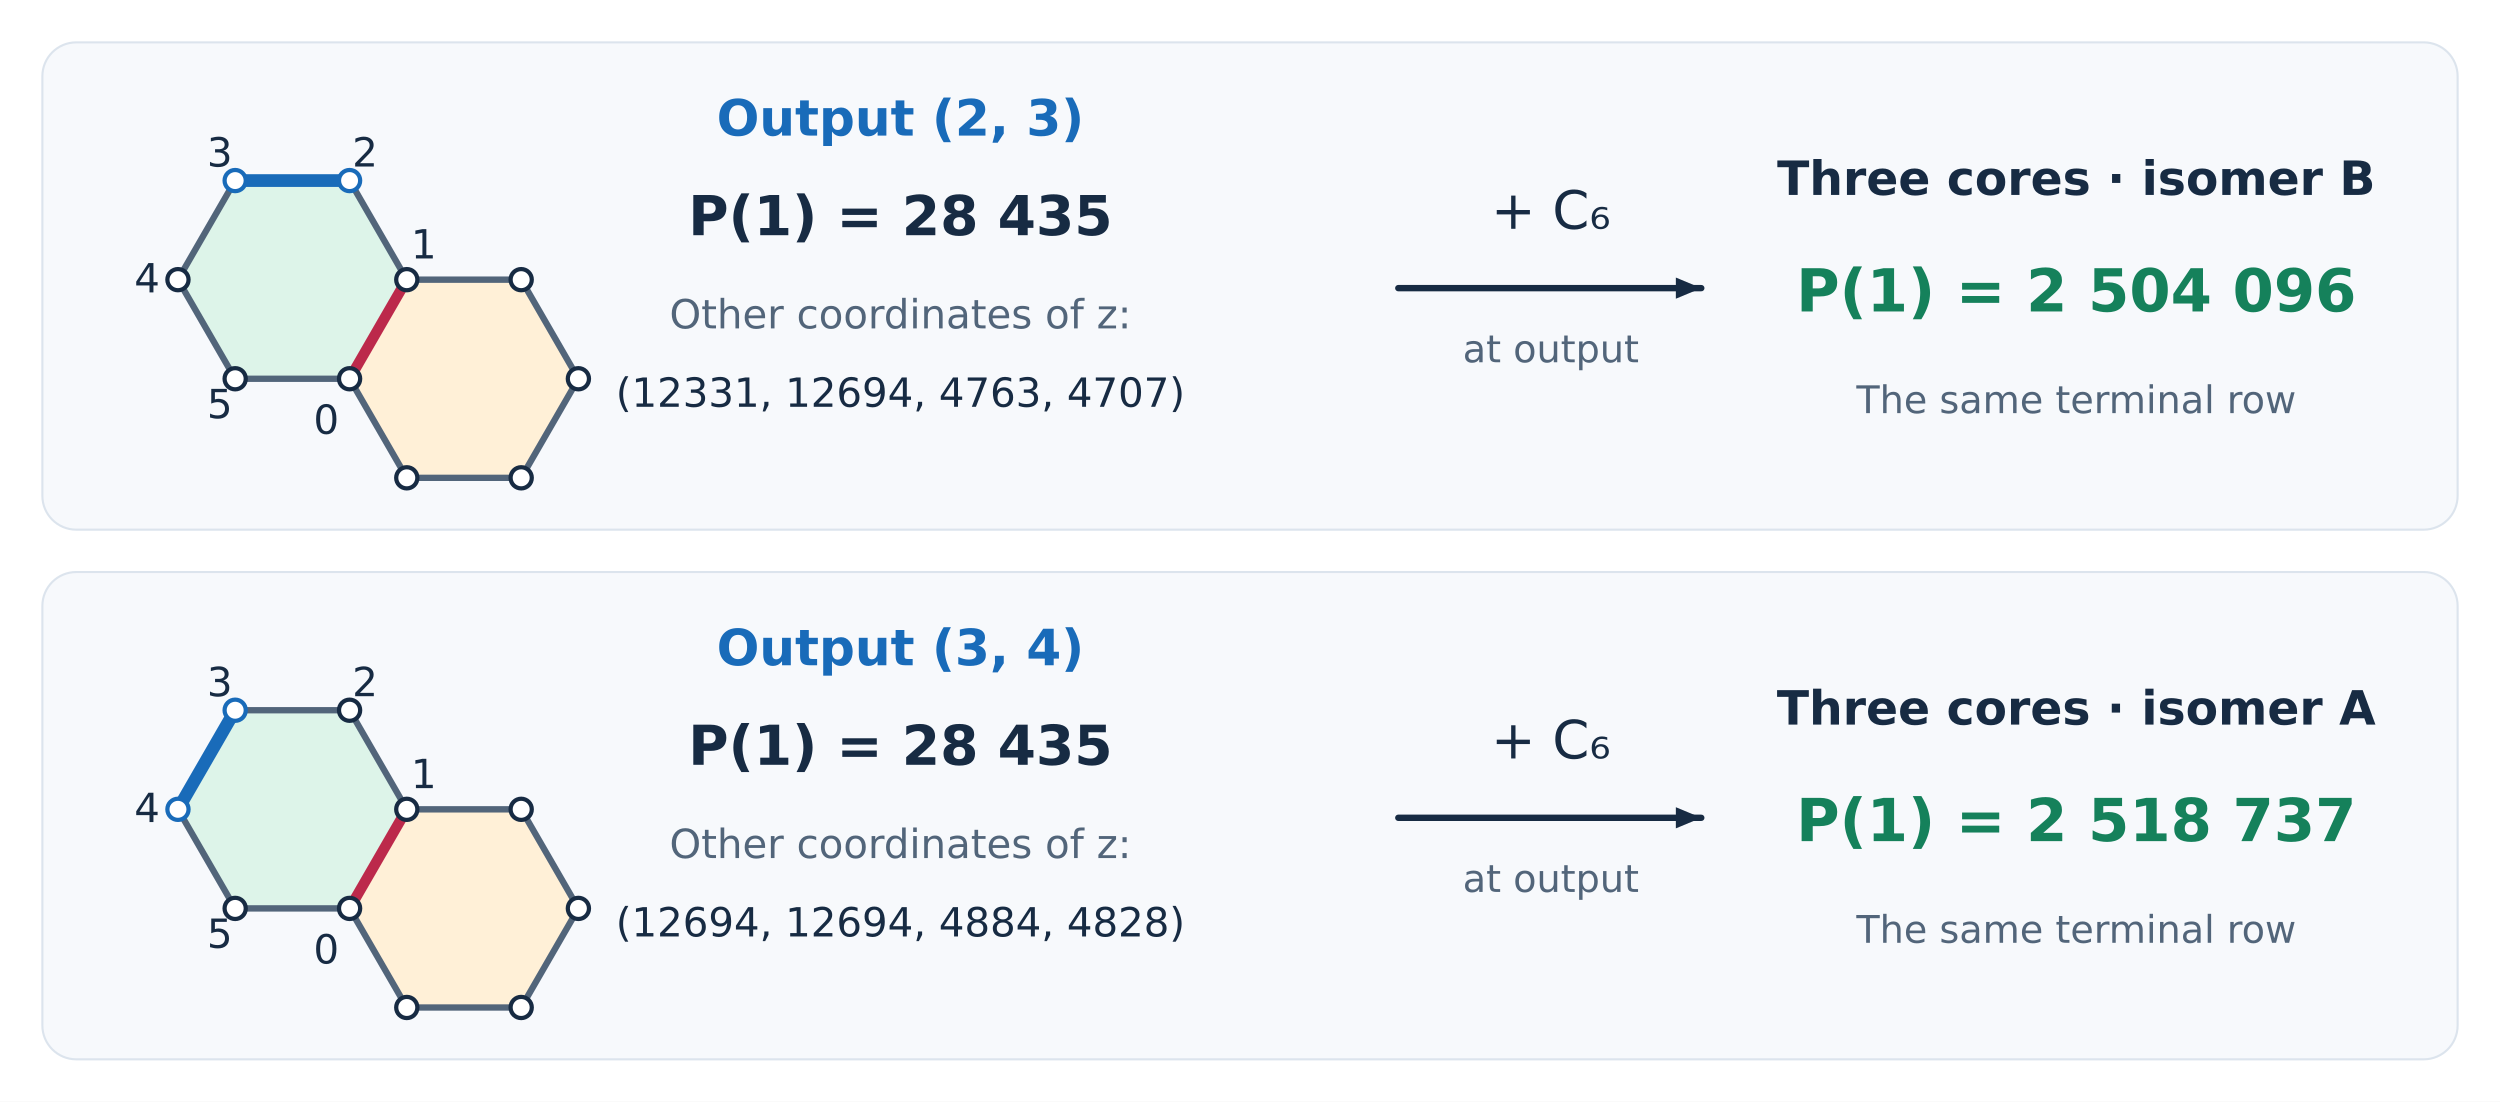
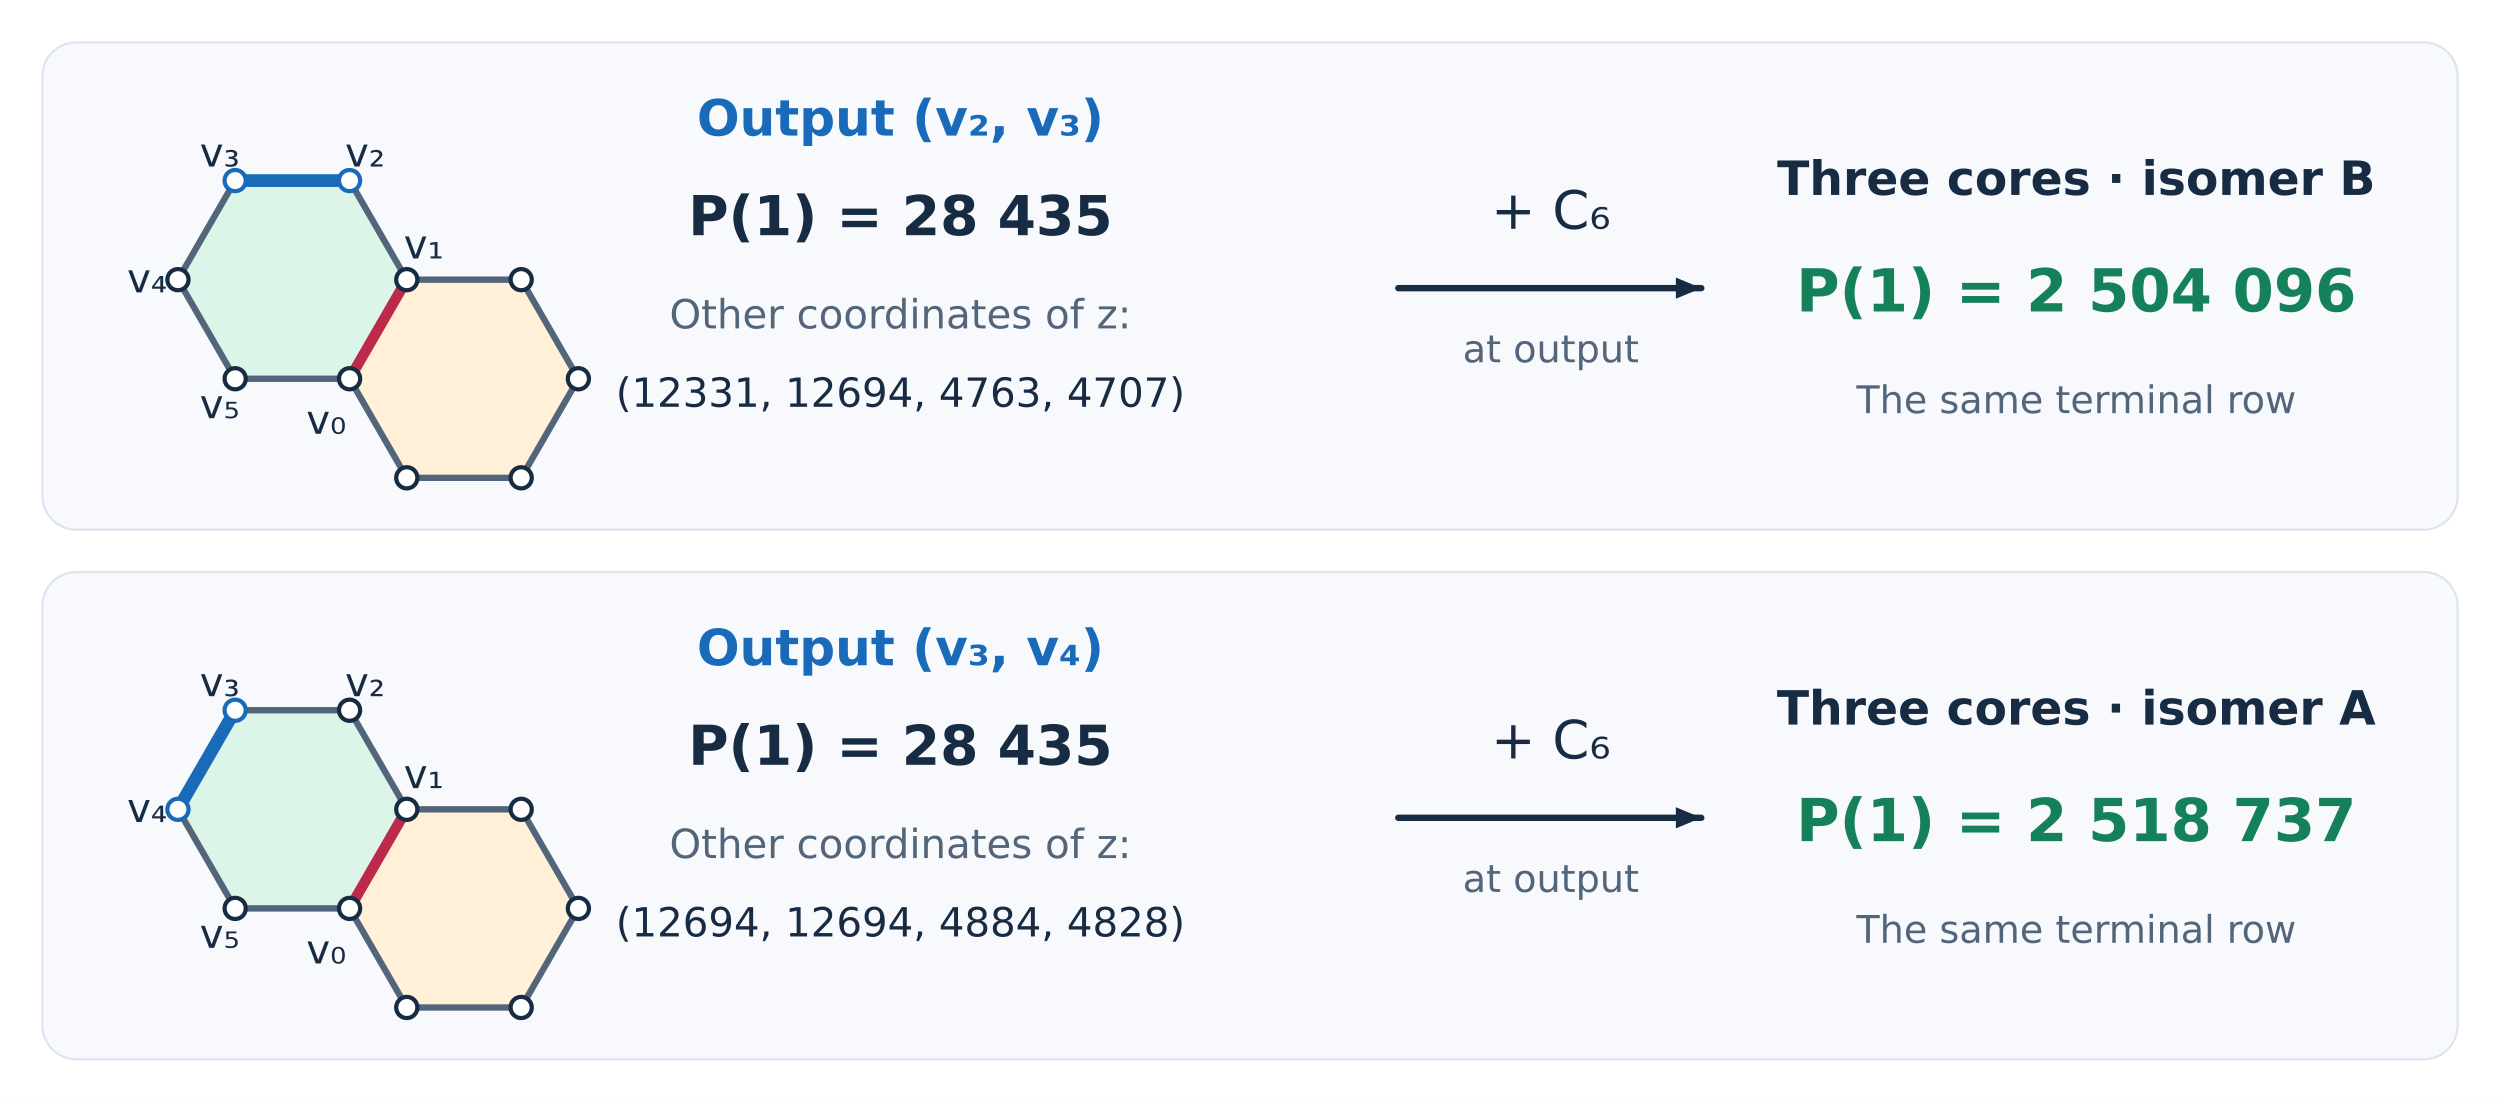
<svg xmlns="http://www.w3.org/2000/svg" width="1180" height="520" viewBox="0 0 1180 520" role="img" aria-labelledby="title desc">
  <rect width="1180" height="520" fill="white" />
  <g font-family="DejaVu Sans, Arial, sans-serif">
    <rect x="20" y="20" width="1140" height="230" rx="16" fill="#f7f9fc" stroke="#dce4ed" />
    <polygon points="165.00,178.77 192.00,132.00 246.00,132.00 273.00,178.77 246.00,225.53 192.00,225.53" fill="#fff0d7" />
    <polygon points="165.00,178.77 192.00,132.00 165.00,85.23 111.00,85.23 84.00,132.00 111.00,178.77" fill="#ddf4e9" />
    <line x1="165.00" y1="178.77" x2="192.00" y2="132.00" stroke="#52657a" stroke-width="3" stroke-linecap="round" />
    <line x1="192.00" y1="132.00" x2="165.00" y2="85.23" stroke="#52657a" stroke-width="3" stroke-linecap="round" />
    <line x1="111.00" y1="85.23" x2="84.00" y2="132.00" stroke="#52657a" stroke-width="3" stroke-linecap="round" />
    <line x1="165.00" y1="178.77" x2="192.00" y2="225.53" stroke="#52657a" stroke-width="3" stroke-linecap="round" />
    <line x1="165.00" y1="85.23" x2="111.00" y2="85.23" stroke="#52657a" stroke-width="3" stroke-linecap="round" />
    <line x1="192.00" y1="225.53" x2="246.00" y2="225.53" stroke="#52657a" stroke-width="3" stroke-linecap="round" />
    <line x1="84.00" y1="132.00" x2="111.00" y2="178.77" stroke="#52657a" stroke-width="3" stroke-linecap="round" />
    <line x1="273.00" y1="178.77" x2="246.00" y2="132.00" stroke="#52657a" stroke-width="3" stroke-linecap="round" />
    <line x1="165.00" y1="178.77" x2="111.00" y2="178.77" stroke="#52657a" stroke-width="3" stroke-linecap="round" />
    <line x1="192.00" y1="132.00" x2="246.00" y2="132.00" stroke="#52657a" stroke-width="3" stroke-linecap="round" />
    <line x1="246.00" y1="225.53" x2="273.00" y2="178.77" stroke="#52657a" stroke-width="3" stroke-linecap="round" />
    <line x1="165.00" y1="178.77" x2="192.00" y2="132.00" stroke="#bc294b" stroke-width="5" stroke-linecap="round" />
    <line x1="165.00" y1="85.23" x2="111.00" y2="85.23" stroke="#196bb9" stroke-width="6" stroke-linecap="round" />
    <circle cx="165.00" cy="178.77" r="5" fill="white" stroke="#172b43" stroke-width="2" />
-     <text x="154.00" y="204.77" font-size="19" fill="#172b43" text-anchor="middle" font-weight="normal">0</text>
+     <text x="154.00" y="204.77" font-size="19" fill="#172b43" text-anchor="middle" font-weight="normal">v₀</text>
    <circle cx="192.00" cy="132.00" r="5" fill="white" stroke="#172b43" stroke-width="2" />
-     <text x="200.00" y="122.00" font-size="19" fill="#172b43" text-anchor="middle" font-weight="normal">1</text>
+     <text x="200.00" y="122.00" font-size="19" fill="#172b43" text-anchor="middle" font-weight="normal">v₁</text>
    <circle cx="165.00" cy="85.23" r="5" fill="white" stroke="#196bb9" stroke-width="2" />
-     <text x="172.29" y="78.61" font-size="19" fill="#172b43" text-anchor="middle" font-weight="normal">2</text>
+     <text x="172.29" y="78.61" font-size="19" fill="#172b43" text-anchor="middle" font-weight="normal">v₂</text>
    <circle cx="111.00" cy="85.23" r="5" fill="white" stroke="#196bb9" stroke-width="2" />
-     <text x="103.71" y="78.61" font-size="19" fill="#172b43" text-anchor="middle" font-weight="normal">3</text>
+     <text x="103.71" y="78.61" font-size="19" fill="#172b43" text-anchor="middle" font-weight="normal">v₃</text>
    <circle cx="84.00" cy="132.00" r="5" fill="white" stroke="#172b43" stroke-width="2" />
-     <text x="69.42" y="138.00" font-size="19" fill="#172b43" text-anchor="middle" font-weight="normal">4</text>
+     <text x="69.42" y="138.00" font-size="19" fill="#172b43" text-anchor="middle" font-weight="normal">v₄</text>
    <circle cx="111.00" cy="178.77" r="5" fill="white" stroke="#172b43" stroke-width="2" />
-     <text x="103.71" y="197.39" font-size="19" fill="#172b43" text-anchor="middle" font-weight="normal">5</text>
+     <text x="103.71" y="197.39" font-size="19" fill="#172b43" text-anchor="middle" font-weight="normal">v₅</text>
    <circle cx="246.00" cy="132.00" r="5" fill="white" stroke="#172b43" stroke-width="2" />
    <circle cx="273.00" cy="178.77" r="5" fill="white" stroke="#172b43" stroke-width="2" />
    <circle cx="246.00" cy="225.53" r="5" fill="white" stroke="#172b43" stroke-width="2" />
    <circle cx="192.00" cy="225.53" r="5" fill="white" stroke="#172b43" stroke-width="2" />
-     <text x="425.00" y="64.00" font-size="23.667" fill="#196bb9" text-anchor="middle" font-weight="bold">Output (2, 3)</text>
+     <text x="425.00" y="64.00" font-size="23.667" fill="#196bb9" text-anchor="middle" font-weight="bold">Output (v₂, v₃)</text>
    <text x="425.00" y="111.00" font-size="26" fill="#172b43" text-anchor="middle" font-weight="bold">P(1) = 28 435</text>
    <text x="425.00" y="155.00" font-size="19" fill="#52657a" text-anchor="middle" font-weight="normal">Other coordinates of z:</text>
    <text x="425.00" y="192.00" font-size="19" fill="#172b43" text-anchor="middle" font-weight="normal">(12331, 12694, 4763, 4707)</text>
    <line x1="660.00" y1="136.00" x2="803.00" y2="136.00" stroke="#172b43" stroke-width="3" stroke-linecap="round" />
    <polygon points="803.00,136.00 791.00,131.00 791.00,141.00" fill="#172b43" />
    <text x="732.00" y="108.00" font-size="25" fill="#172b43" text-anchor="middle" font-weight="normal">+ C₆</text>
    <text x="732.00" y="171.00" font-size="18" fill="#52657a" text-anchor="middle" font-weight="normal">at output</text>
    <text x="980.00" y="92.00" font-size="22.302" fill="#172b43" text-anchor="middle" font-weight="bold">Three cores · isomer B</text>
    <text x="980.00" y="147.00" font-size="28" fill="#15815b" text-anchor="middle" font-weight="bold">P(1) = 2 504 096</text>
    <text x="980.00" y="195.00" font-size="18" fill="#52657a" text-anchor="middle" font-weight="normal">The same terminal row</text>
    <rect x="20" y="270" width="1140" height="230" rx="16" fill="#f7f9fc" stroke="#dce4ed" />
    <polygon points="165.00,428.77 192.00,382.00 246.00,382.00 273.00,428.77 246.00,475.53 192.00,475.53" fill="#fff0d7" />
    <polygon points="165.00,428.77 192.00,382.00 165.00,335.23 111.00,335.23 84.00,382.00 111.00,428.77" fill="#ddf4e9" />
    <line x1="165.00" y1="428.77" x2="192.00" y2="382.00" stroke="#52657a" stroke-width="3" stroke-linecap="round" />
    <line x1="192.00" y1="382.00" x2="165.00" y2="335.23" stroke="#52657a" stroke-width="3" stroke-linecap="round" />
    <line x1="111.00" y1="335.23" x2="84.00" y2="382.00" stroke="#52657a" stroke-width="3" stroke-linecap="round" />
    <line x1="165.00" y1="428.77" x2="192.00" y2="475.53" stroke="#52657a" stroke-width="3" stroke-linecap="round" />
    <line x1="165.00" y1="335.23" x2="111.00" y2="335.23" stroke="#52657a" stroke-width="3" stroke-linecap="round" />
    <line x1="192.00" y1="475.53" x2="246.00" y2="475.53" stroke="#52657a" stroke-width="3" stroke-linecap="round" />
    <line x1="84.00" y1="382.00" x2="111.00" y2="428.77" stroke="#52657a" stroke-width="3" stroke-linecap="round" />
    <line x1="273.00" y1="428.77" x2="246.00" y2="382.00" stroke="#52657a" stroke-width="3" stroke-linecap="round" />
    <line x1="165.00" y1="428.77" x2="111.00" y2="428.77" stroke="#52657a" stroke-width="3" stroke-linecap="round" />
    <line x1="192.00" y1="382.00" x2="246.00" y2="382.00" stroke="#52657a" stroke-width="3" stroke-linecap="round" />
    <line x1="246.00" y1="475.53" x2="273.00" y2="428.77" stroke="#52657a" stroke-width="3" stroke-linecap="round" />
    <line x1="165.00" y1="428.77" x2="192.00" y2="382.00" stroke="#bc294b" stroke-width="5" stroke-linecap="round" />
    <line x1="111.00" y1="335.23" x2="84.00" y2="382.00" stroke="#196bb9" stroke-width="6" stroke-linecap="round" />
    <circle cx="165.00" cy="428.77" r="5" fill="white" stroke="#172b43" stroke-width="2" />
-     <text x="154.00" y="454.77" font-size="19" fill="#172b43" text-anchor="middle" font-weight="normal">0</text>
+     <text x="154.00" y="454.77" font-size="19" fill="#172b43" text-anchor="middle" font-weight="normal">v₀</text>
    <circle cx="192.00" cy="382.00" r="5" fill="white" stroke="#172b43" stroke-width="2" />
-     <text x="200.00" y="372.00" font-size="19" fill="#172b43" text-anchor="middle" font-weight="normal">1</text>
+     <text x="200.00" y="372.00" font-size="19" fill="#172b43" text-anchor="middle" font-weight="normal">v₁</text>
    <circle cx="165.00" cy="335.23" r="5" fill="white" stroke="#172b43" stroke-width="2" />
-     <text x="172.29" y="328.61" font-size="19" fill="#172b43" text-anchor="middle" font-weight="normal">2</text>
+     <text x="172.29" y="328.61" font-size="19" fill="#172b43" text-anchor="middle" font-weight="normal">v₂</text>
    <circle cx="111.00" cy="335.23" r="5" fill="white" stroke="#196bb9" stroke-width="2" />
-     <text x="103.71" y="328.61" font-size="19" fill="#172b43" text-anchor="middle" font-weight="normal">3</text>
+     <text x="103.71" y="328.61" font-size="19" fill="#172b43" text-anchor="middle" font-weight="normal">v₃</text>
    <circle cx="84.00" cy="382.00" r="5" fill="white" stroke="#196bb9" stroke-width="2" />
-     <text x="69.42" y="388.00" font-size="19" fill="#172b43" text-anchor="middle" font-weight="normal">4</text>
+     <text x="69.42" y="388.00" font-size="19" fill="#172b43" text-anchor="middle" font-weight="normal">v₄</text>
    <circle cx="111.00" cy="428.77" r="5" fill="white" stroke="#172b43" stroke-width="2" />
-     <text x="103.71" y="447.39" font-size="19" fill="#172b43" text-anchor="middle" font-weight="normal">5</text>
+     <text x="103.71" y="447.39" font-size="19" fill="#172b43" text-anchor="middle" font-weight="normal">v₅</text>
    <circle cx="246.00" cy="382.00" r="5" fill="white" stroke="#172b43" stroke-width="2" />
    <circle cx="273.00" cy="428.77" r="5" fill="white" stroke="#172b43" stroke-width="2" />
    <circle cx="246.00" cy="475.53" r="5" fill="white" stroke="#172b43" stroke-width="2" />
    <circle cx="192.00" cy="475.53" r="5" fill="white" stroke="#172b43" stroke-width="2" />
-     <text x="425.00" y="314.00" font-size="23.667" fill="#196bb9" text-anchor="middle" font-weight="bold">Output (3, 4)</text>
+     <text x="425.00" y="314.00" font-size="23.667" fill="#196bb9" text-anchor="middle" font-weight="bold">Output (v₃, v₄)</text>
    <text x="425.00" y="361.00" font-size="26" fill="#172b43" text-anchor="middle" font-weight="bold">P(1) = 28 435</text>
    <text x="425.00" y="405.00" font-size="19" fill="#52657a" text-anchor="middle" font-weight="normal">Other coordinates of z:</text>
    <text x="425.00" y="442.00" font-size="19" fill="#172b43" text-anchor="middle" font-weight="normal">(12694, 12694, 4884, 4828)</text>
    <line x1="660.00" y1="386.00" x2="803.00" y2="386.00" stroke="#172b43" stroke-width="3" stroke-linecap="round" />
    <polygon points="803.00,386.00 791.00,381.00 791.00,391.00" fill="#172b43" />
    <text x="732.00" y="358.00" font-size="25" fill="#172b43" text-anchor="middle" font-weight="normal">+ C₆</text>
    <text x="732.00" y="421.00" font-size="18" fill="#52657a" text-anchor="middle" font-weight="normal">at output</text>
    <text x="980.00" y="342.00" font-size="22.301" fill="#172b43" text-anchor="middle" font-weight="bold">Three cores · isomer A</text>
    <text x="980.00" y="397.00" font-size="28" fill="#15815b" text-anchor="middle" font-weight="bold">P(1) = 2 518 737</text>
    <text x="980.00" y="445.00" font-size="18" fill="#52657a" text-anchor="middle" font-weight="normal">The same terminal row</text>
  </g>
</svg>
